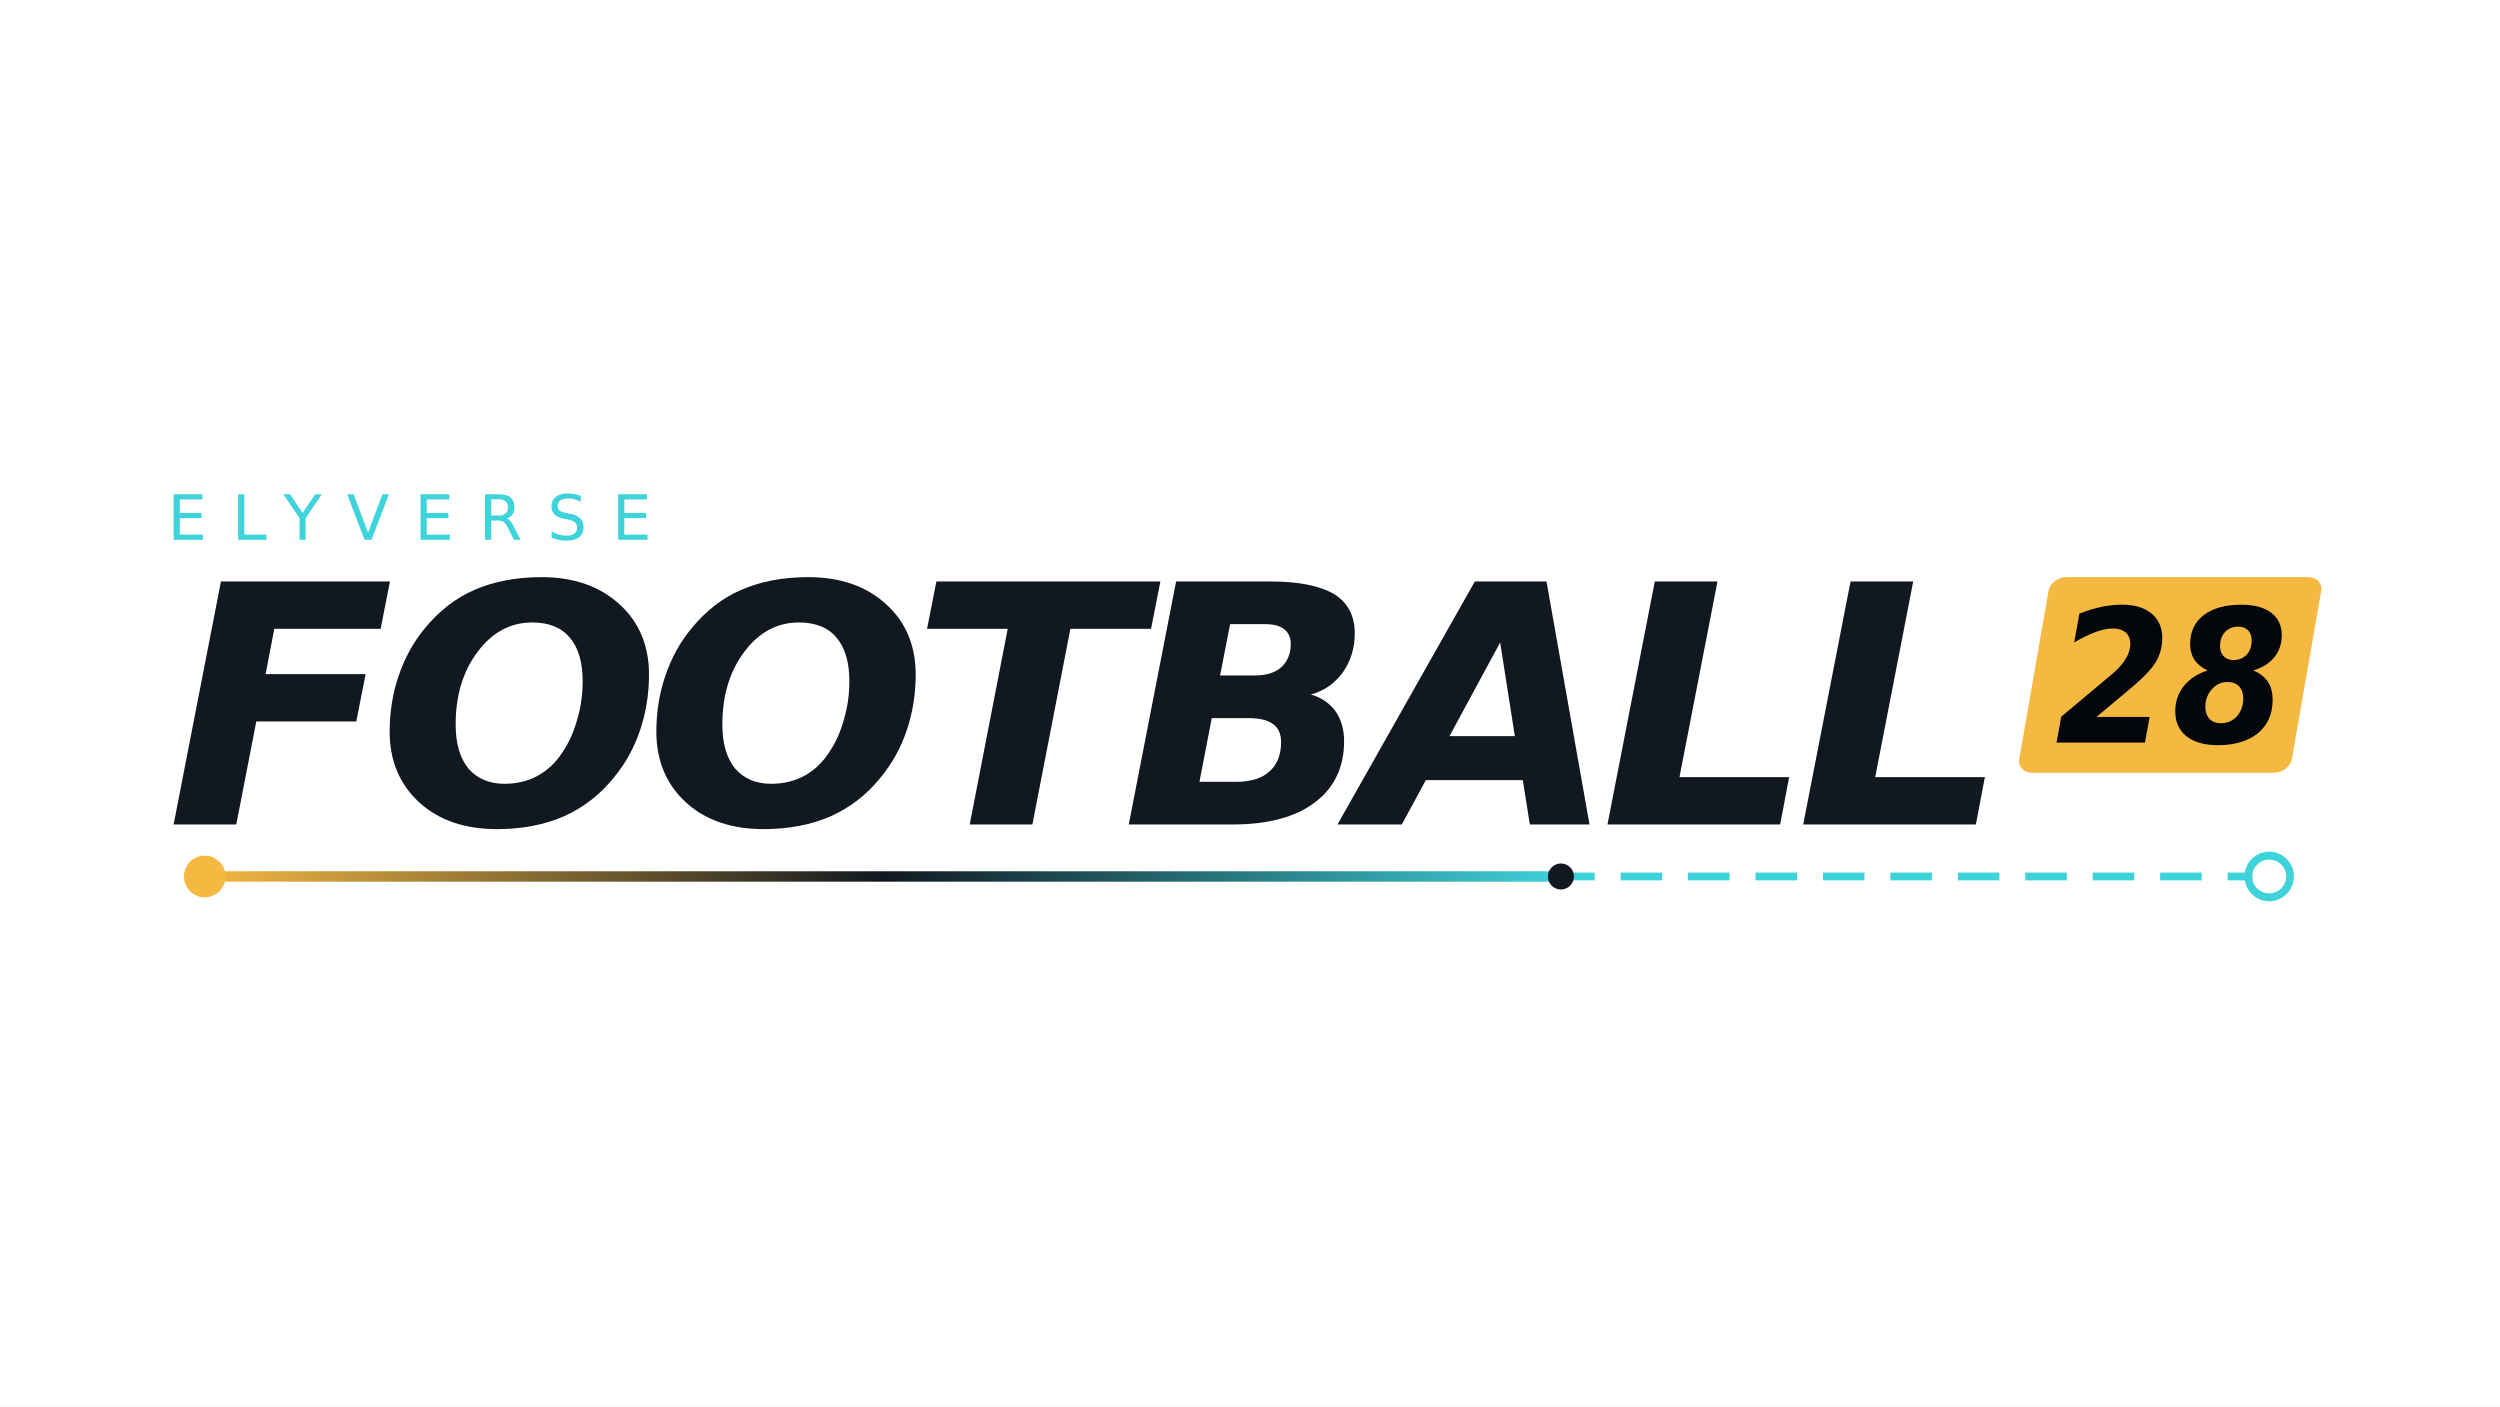
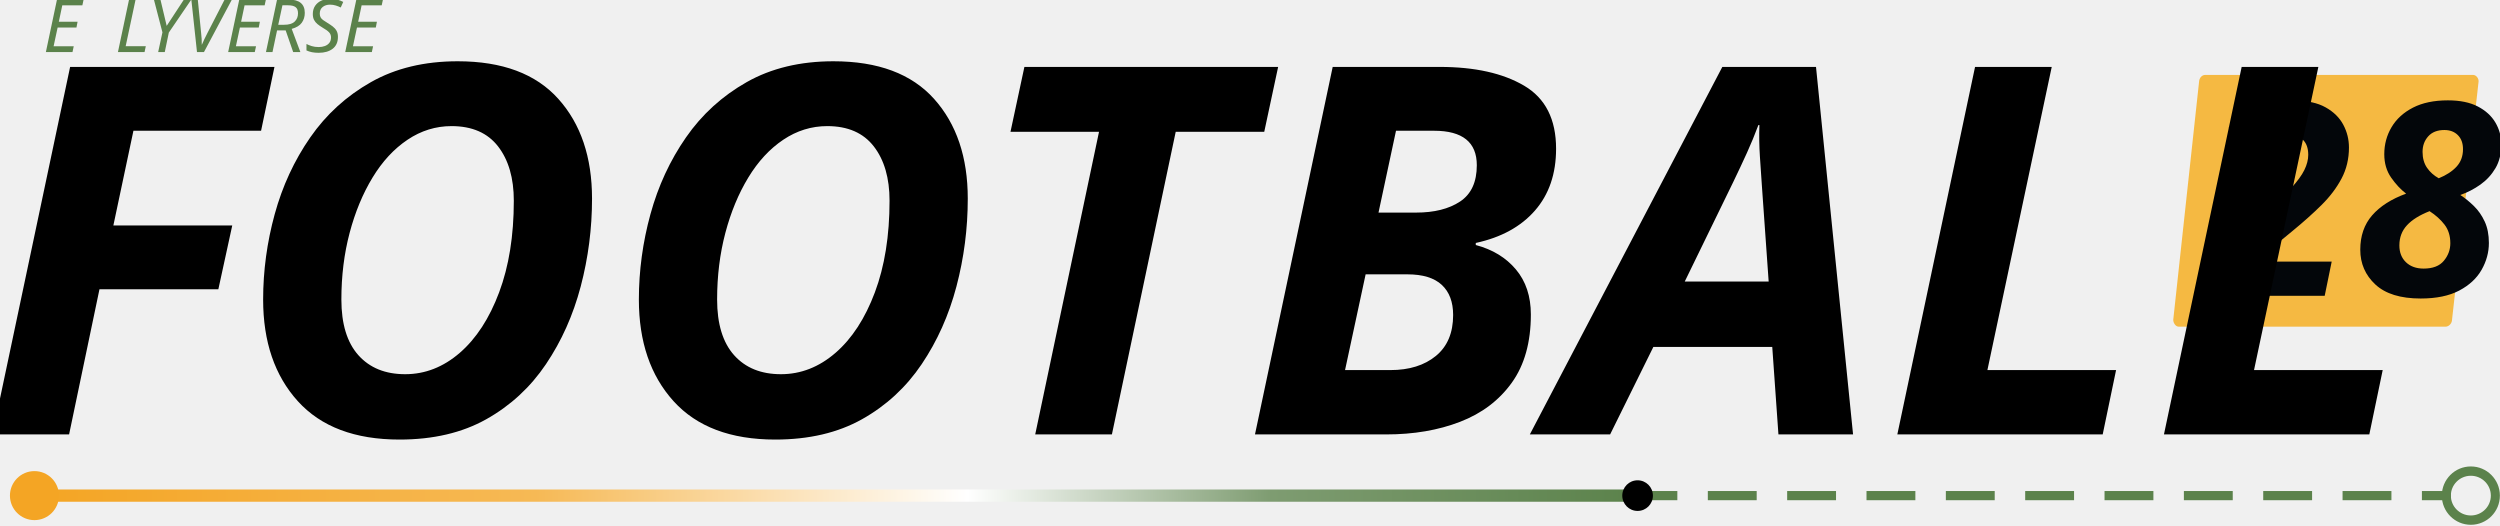
- <svg xmlns="http://www.w3.org/2000/svg" xmlns:ns1="https://www.affinity.studio/" width="100%" height="100%" viewBox="0 0 1920 1080" version="1.1" xml:space="preserve" style="fill-rule:evenodd;clip-rule:evenodd;stroke-linecap:round;stroke-linejoin:round;stroke-miterlimit:1.5;">
-   <g transform="matrix(1,0,0,1,-1989.037,-0)">
-     <g id="Logo-light" ns1:id="Logo light" transform="matrix(1,0,0,1,1989.037,0)">
-       <rect x="0" y="0" width="1920" height="1080" style="fill:none;" />
-       <clipPath id="_clip1">
-         <rect x="0" y="0" width="1920" height="1080" />
-       </clipPath>
-       <g clip-path="url(#_clip1)">
-         <g transform="matrix(0.855658,0,0,0.653499,-9.575105,0)">
-           <rect x="11.19" y="0" width="2243.888" height="1652.643" style="fill:white;" />
-         </g>
-         <g id="Year" transform="matrix(0.508286,0,0,0.508286,581.3601,145.103)">
-           <g transform="matrix(1.595143,0,0,1.595143,-570.5032,-125.1401)">
-             <g transform="matrix(0.552395,0,0,0.675246,957.1773,390.3127)">
-               <path d="M1574.336,82.614C1589.159,82.614 1599.235,91.406 1596.954,102.1C1580.205,180.635 1563.455,259.17 1546.706,337.705C1544.422,348.413 1530.577,357.19 1515.776,357.19L1101.761,357.19C1086.938,357.19 1076.862,348.399 1079.143,337.705C1095.893,259.17 1112.642,180.635 1129.392,102.1C1131.676,91.392 1145.521,82.614 1160.321,82.614L1574.336,82.614Z" style="fill:rgb(245,185,66);" />
-             </g>
+ <svg xmlns="http://www.w3.org/2000/svg" width="100%" height="100%" viewBox="0 0 1632 343" version="1.1" xml:space="preserve" style="fill-rule:evenodd;clip-rule:evenodd;stroke-linecap:round;stroke-linejoin:round;stroke-miterlimit:1.5;">
+   <g transform="matrix(1,0,0,1,-2118.809,-349.5953)">
+     <g transform="matrix(1,0,0,1,1989.037,0)">
+       <g id="Logo">
+         <g id="Year" transform="matrix(0.508286,0,0,0.508286,487.6322,145.103)">
+           <g transform="matrix(0.860799,0,0,1.177381,1115.775,401.2761)">
+             <path d="M1575.862,82.614C1580.272,82.614 1584.481,86.452 1583.907,90.004L1544.189,350.653C1543.57,354.236 1539.114,357.22 1534.703,357.22L1136.219,357.19C1131.808,357.19 1127.831,352.644 1128.475,349.137L1167.037,89.152C1167.737,85.429 1171.559,82.614 1175.969,82.614L1575.862,82.614Z" style="fill:rgb(245,185,66);" />
          </g>
-           <g transform="matrix(0.746908,0,0,0.746908,491.1778,-23.83133)">
-             <g>
-               <g transform="matrix(375.8764,0,0,375.8764,1968.709,1151.883)">
-                 <path d="M0.222,-0.138L0.508,-0.138L0.483,-0L0.007,-0L0.032,-0.139L0.311,-0.373C0.341,-0.399 0.364,-0.425 0.38,-0.452C0.396,-0.479 0.404,-0.505 0.404,-0.53C0.404,-0.556 0.396,-0.577 0.38,-0.592C0.363,-0.606 0.34,-0.614 0.311,-0.614C0.283,-0.614 0.252,-0.608 0.218,-0.595C0.183,-0.583 0.145,-0.564 0.102,-0.539L0.13,-0.694C0.17,-0.71 0.209,-0.722 0.247,-0.73C0.285,-0.738 0.323,-0.742 0.361,-0.742C0.428,-0.742 0.48,-0.726 0.519,-0.694C0.557,-0.662 0.576,-0.618 0.576,-0.563C0.576,-0.515 0.564,-0.472 0.541,-0.433C0.518,-0.394 0.466,-0.341 0.386,-0.275L0.222,-0.138Z" style="fill:rgb(3,6,10);fill-rule:nonzero;" />
-               </g>
-               <g transform="matrix(375.8764,0,0,375.8764,2203.999,1151.883)">
-                 <path d="M0.302,-0.326C0.268,-0.326 0.24,-0.313 0.217,-0.287C0.194,-0.261 0.182,-0.23 0.182,-0.192C0.182,-0.165 0.19,-0.143 0.204,-0.128C0.219,-0.112 0.24,-0.104 0.266,-0.104C0.3,-0.104 0.329,-0.117 0.352,-0.142C0.375,-0.168 0.386,-0.2 0.386,-0.238C0.386,-0.265 0.379,-0.286 0.364,-0.302C0.348,-0.318 0.328,-0.326 0.302,-0.326ZM0.194,-0.388C0.163,-0.403 0.139,-0.422 0.123,-0.445C0.108,-0.469 0.1,-0.497 0.1,-0.53C0.1,-0.596 0.124,-0.648 0.173,-0.686C0.222,-0.723 0.289,-0.742 0.375,-0.742C0.444,-0.742 0.498,-0.728 0.536,-0.699C0.574,-0.671 0.593,-0.63 0.593,-0.578C0.593,-0.532 0.58,-0.492 0.553,-0.459C0.527,-0.427 0.489,-0.403 0.44,-0.388C0.476,-0.373 0.502,-0.352 0.519,-0.327C0.536,-0.301 0.544,-0.268 0.544,-0.229C0.544,-0.154 0.518,-0.095 0.466,-0.051C0.413,-0.008 0.341,0.014 0.249,0.014C0.177,0.014 0.12,-0.002 0.08,-0.034C0.04,-0.066 0.02,-0.111 0.02,-0.168C0.02,-0.22 0.035,-0.265 0.066,-0.304C0.097,-0.343 0.14,-0.371 0.194,-0.388ZM0.36,-0.624C0.33,-0.624 0.306,-0.614 0.288,-0.595C0.27,-0.576 0.261,-0.55 0.261,-0.518C0.261,-0.496 0.268,-0.478 0.281,-0.464C0.294,-0.451 0.311,-0.444 0.332,-0.444C0.362,-0.444 0.386,-0.454 0.404,-0.473C0.422,-0.492 0.431,-0.518 0.431,-0.55C0.431,-0.572 0.425,-0.59 0.412,-0.604C0.399,-0.617 0.381,-0.624 0.36,-0.624Z" style="fill:rgb(3,6,10);fill-rule:nonzero;" />
-               </g>
-             </g>
+           <g transform="matrix(0.746908,0,0,0.746908,656.7094,-78.10884)">
+             <text x="1968.709px" y="1151.883px" style="font-family:'BarlowCondensed-BoldItalic', 'Barlow Condensed';font-weight:700;font-style:italic;font-stretch:condensed;font-size:463.593px;fill:rgb(3,6,10);">28</text>
          </g>
        </g>
        <g transform="matrix(1,0,0,1,-757.2927,-405.2558)">
-           <g>
-             <g transform="matrix(256,0,0,256,885.2557,1038.443)">
-               <path d="M0.163,-0.729L0.67,-0.729L0.642,-0.587L0.323,-0.587L0.297,-0.451L0.597,-0.451L0.569,-0.309L0.269,-0.309L0.209,-0L0.021,-0L0.163,-0.729Z" style="fill:rgb(17,24,32);fill-rule:nonzero;" />
-             </g>
-             <g transform="matrix(256,0,0,256,1047.331,1038.443)">
-               <path d="M0.615,-0.43C0.615,-0.487 0.602,-0.531 0.576,-0.561C0.551,-0.591 0.513,-0.606 0.464,-0.606C0.399,-0.606 0.344,-0.577 0.3,-0.518C0.256,-0.46 0.234,-0.387 0.234,-0.299C0.234,-0.243 0.247,-0.199 0.272,-0.168C0.298,-0.138 0.334,-0.122 0.38,-0.122C0.417,-0.122 0.451,-0.13 0.48,-0.146C0.509,-0.162 0.534,-0.185 0.554,-0.216C0.574,-0.245 0.589,-0.279 0.599,-0.316C0.61,-0.353 0.615,-0.391 0.615,-0.43ZM0.491,-0.742C0.588,-0.742 0.666,-0.715 0.725,-0.661C0.784,-0.608 0.814,-0.537 0.814,-0.45C0.814,-0.391 0.805,-0.335 0.787,-0.282C0.769,-0.229 0.743,-0.182 0.708,-0.14C0.666,-0.088 0.616,-0.05 0.558,-0.024C0.5,0.001 0.433,0.014 0.358,0.014C0.261,0.014 0.183,-0.013 0.125,-0.066C0.066,-0.12 0.036,-0.191 0.036,-0.278C0.036,-0.337 0.045,-0.394 0.063,-0.446C0.081,-0.499 0.107,-0.547 0.142,-0.589C0.184,-0.64 0.233,-0.679 0.291,-0.704C0.349,-0.729 0.416,-0.742 0.491,-0.742Z" style="fill:rgb(17,24,32);fill-rule:nonzero;" />
-             </g>
-             <g transform="matrix(256,0,0,256,1252.156,1038.443)">
-               <path d="M0.615,-0.43C0.615,-0.487 0.602,-0.531 0.576,-0.561C0.551,-0.591 0.513,-0.606 0.464,-0.606C0.399,-0.606 0.344,-0.577 0.3,-0.518C0.256,-0.46 0.234,-0.387 0.234,-0.299C0.234,-0.243 0.247,-0.199 0.272,-0.168C0.298,-0.138 0.334,-0.122 0.38,-0.122C0.417,-0.122 0.451,-0.13 0.48,-0.146C0.509,-0.162 0.534,-0.185 0.554,-0.216C0.574,-0.245 0.589,-0.279 0.599,-0.316C0.61,-0.353 0.615,-0.391 0.615,-0.43ZM0.491,-0.742C0.588,-0.742 0.666,-0.715 0.725,-0.661C0.784,-0.608 0.814,-0.537 0.814,-0.45C0.814,-0.391 0.805,-0.335 0.787,-0.282C0.769,-0.229 0.743,-0.182 0.708,-0.14C0.666,-0.088 0.616,-0.05 0.558,-0.024C0.5,0.001 0.433,0.014 0.358,0.014C0.261,0.014 0.183,-0.013 0.125,-0.066C0.066,-0.12 0.036,-0.191 0.036,-0.278C0.036,-0.337 0.045,-0.394 0.063,-0.446C0.081,-0.499 0.107,-0.547 0.142,-0.589C0.184,-0.64 0.233,-0.679 0.291,-0.704C0.349,-0.729 0.416,-0.742 0.491,-0.742Z" style="fill:rgb(17,24,32);fill-rule:nonzero;" />
-             </g>
-             <g transform="matrix(256,0,0,256,1456.981,1038.443)">
-               <path d="M0.076,-0.729L0.748,-0.729L0.72,-0.587L0.478,-0.587L0.364,-0L0.176,-0L0.29,-0.587L0.048,-0.587L0.076,-0.729Z" style="fill:rgb(17,24,32);fill-rule:nonzero;" />
-             </g>
-             <g transform="matrix(256,0,0,256,1618.806,1038.443)">
-               <path d="M0.4,-0.447C0.433,-0.447 0.46,-0.455 0.479,-0.472C0.497,-0.489 0.507,-0.512 0.507,-0.542C0.507,-0.561 0.5,-0.576 0.487,-0.586C0.474,-0.596 0.455,-0.601 0.43,-0.601L0.325,-0.601L0.295,-0.447L0.4,-0.447ZM0.344,-0.128C0.387,-0.128 0.42,-0.138 0.443,-0.159C0.466,-0.179 0.478,-0.209 0.478,-0.247C0.478,-0.271 0.47,-0.29 0.454,-0.301C0.438,-0.313 0.414,-0.319 0.381,-0.319L0.27,-0.319L0.233,-0.128L0.344,-0.128ZM0.567,-0.39C0.599,-0.381 0.623,-0.364 0.641,-0.34C0.658,-0.316 0.667,-0.286 0.667,-0.25C0.667,-0.172 0.638,-0.11 0.579,-0.066C0.521,-0.022 0.439,-0 0.333,-0L0.021,-0L0.163,-0.729L0.445,-0.729C0.531,-0.729 0.595,-0.716 0.637,-0.691C0.678,-0.666 0.699,-0.626 0.699,-0.573C0.699,-0.529 0.687,-0.49 0.663,-0.456C0.638,-0.422 0.606,-0.4 0.567,-0.39Z" style="fill:rgb(17,24,32);fill-rule:nonzero;" />
-             </g>
-             <g transform="matrix(256,0,0,256,1801.131,1038.443)">
-               <path d="M0.491,-0.133L0.2,-0.133L0.128,-0L-0.065,-0L0.347,-0.729L0.562,-0.729L0.691,-0L0.512,-0L0.491,-0.133ZM0.271,-0.265L0.467,-0.265L0.423,-0.546L0.271,-0.265Z" style="fill:rgb(17,24,32);fill-rule:nonzero;" />
-             </g>
-             <g transform="matrix(256,0,0,256,1986.456,1038.443)">
-               <path d="M0.163,-0.729L0.351,-0.729L0.237,-0.142L0.566,-0.142L0.539,-0L0.021,-0L0.163,-0.729Z" style="fill:rgb(17,24,32);fill-rule:nonzero;" />
-             </g>
-             <g transform="matrix(256,0,0,256,2136.781,1038.443)">
-               <path d="M0.163,-0.729L0.351,-0.729L0.237,-0.142L0.566,-0.142L0.539,-0L0.021,-0L0.163,-0.729Z" style="fill:rgb(17,24,32);fill-rule:nonzero;" />
-             </g>
-           </g>
+           <text x="873.373px" y="1038.443px" style="font-family:'Barlow-BoldItalic', 'Barlow';font-weight:700;font-style:italic;font-size:336px;">F<tspan x="1038.685px 1224.493px 1407.613px 1581.325px 1753.693px 1955.629px 2125.309px " y="1038.443px 1038.443px 1038.443px 1038.443px 1038.443px 1038.443px 1038.443px ">OOTBALL</tspan>
+           </text>
        </g>
-         <g transform="matrix(1,0,0,1,-1278.09,-623.864)">
-           <g>
-             <g transform="matrix(48,0,0,48,1406.717,1038.443)">
-               <path d="M0.098,-0.729L0.559,-0.729L0.559,-0.646L0.197,-0.646L0.197,-0.43L0.544,-0.43L0.544,-0.347L0.197,-0.347L0.197,-0.083L0.568,-0.083L0.568,-0L0.098,-0L0.098,-0.729Z" style="fill:rgb(63,211,220);fill-rule:nonzero;" />
-             </g>
-             <g transform="matrix(48,0,0,48,1456.245,1038.443)">
-               <path d="M0.098,-0.729L0.197,-0.729L0.197,-0.083L0.552,-0.083L0.552,-0L0.098,-0L0.098,-0.729Z" style="fill:rgb(63,211,220);fill-rule:nonzero;" />
-             </g>
-             <g transform="matrix(48,0,0,48,1495.812,1038.443)">
-               <path d="M-0.002,-0.729L0.104,-0.729L0.306,-0.429L0.507,-0.729L0.613,-0.729L0.355,-0.347L0.355,-0L0.256,-0L0.256,-0.347L-0.002,-0.729Z" style="fill:rgb(63,211,220);fill-rule:nonzero;" />
-             </g>
-             <g transform="matrix(48,0,0,48,1544.332,1038.443)">
-               <path d="M0.286,-0L0.008,-0.729L0.111,-0.729L0.342,-0.115L0.573,-0.729L0.676,-0.729L0.398,-0L0.286,-0Z" style="fill:rgb(63,211,220);fill-rule:nonzero;" />
-             </g>
-             <g transform="matrix(48,0,0,48,1596.368,1038.443)">
-               <path d="M0.098,-0.729L0.559,-0.729L0.559,-0.646L0.197,-0.646L0.197,-0.43L0.544,-0.43L0.544,-0.347L0.197,-0.347L0.197,-0.083L0.568,-0.083L0.568,-0L0.098,-0L0.098,-0.729Z" style="fill:rgb(63,211,220);fill-rule:nonzero;" />
-             </g>
-             <g transform="matrix(48,0,0,48,1645.896,1038.443)">
-               <path d="M0.444,-0.342C0.465,-0.335 0.486,-0.319 0.506,-0.296C0.526,-0.272 0.546,-0.24 0.566,-0.199L0.666,-0L0.56,-0L0.467,-0.187C0.443,-0.236 0.419,-0.268 0.397,-0.284C0.374,-0.3 0.343,-0.308 0.304,-0.308L0.197,-0.308L0.197,-0L0.098,-0L0.098,-0.729L0.321,-0.729C0.404,-0.729 0.466,-0.712 0.507,-0.677C0.548,-0.642 0.569,-0.589 0.569,-0.519C0.569,-0.473 0.558,-0.435 0.537,-0.405C0.516,-0.375 0.485,-0.354 0.444,-0.342ZM0.197,-0.648L0.197,-0.389L0.321,-0.389C0.368,-0.389 0.404,-0.4 0.428,-0.422C0.453,-0.444 0.465,-0.476 0.465,-0.519C0.465,-0.562 0.453,-0.594 0.428,-0.615C0.404,-0.637 0.368,-0.648 0.321,-0.648L0.197,-0.648Z" style="fill:rgb(63,211,220);fill-rule:nonzero;" />
-             </g>
-             <g transform="matrix(48,0,0,48,1698.448,1038.443)">
-               <path d="M0.535,-0.705L0.535,-0.609C0.498,-0.627 0.462,-0.64 0.429,-0.649C0.396,-0.658 0.364,-0.662 0.333,-0.662C0.279,-0.662 0.238,-0.652 0.209,-0.631C0.18,-0.61 0.165,-0.58 0.165,-0.542C0.165,-0.51 0.175,-0.485 0.194,-0.469C0.213,-0.453 0.25,-0.439 0.304,-0.429L0.364,-0.417C0.437,-0.403 0.492,-0.378 0.527,-0.343C0.562,-0.308 0.579,-0.26 0.579,-0.201C0.579,-0.131 0.555,-0.077 0.508,-0.041C0.461,-0.004 0.391,0.014 0.3,0.014C0.265,0.014 0.229,0.01 0.19,0.002C0.151,-0.005 0.111,-0.017 0.069,-0.032L0.069,-0.134C0.109,-0.111 0.148,-0.094 0.187,-0.083C0.225,-0.072 0.263,-0.066 0.3,-0.066C0.356,-0.066 0.4,-0.077 0.43,-0.099C0.461,-0.121 0.476,-0.153 0.476,-0.194C0.476,-0.23 0.465,-0.258 0.443,-0.278C0.421,-0.298 0.385,-0.313 0.335,-0.323L0.275,-0.335C0.201,-0.35 0.148,-0.373 0.115,-0.404C0.082,-0.435 0.066,-0.479 0.066,-0.534C0.066,-0.599 0.089,-0.649 0.134,-0.687C0.179,-0.724 0.242,-0.742 0.322,-0.742C0.356,-0.742 0.391,-0.739 0.426,-0.733C0.462,-0.727 0.498,-0.717 0.535,-0.705Z" style="fill:rgb(63,211,220);fill-rule:nonzero;" />
-             </g>
-             <g transform="matrix(48,0,0,48,1748.117,1038.443)">
-               <path d="M0.098,-0.729L0.559,-0.729L0.559,-0.646L0.197,-0.646L0.197,-0.43L0.544,-0.43L0.544,-0.347L0.197,-0.347L0.197,-0.083L0.568,-0.083L0.568,-0L0.098,-0L0.098,-0.729Z" style="fill:rgb(63,211,220);fill-rule:nonzero;" />
-             </g>
-           </g>
+         <g transform="matrix(1,0,0,1,-1258.09,-654.864)">
+           <text x="1415.845px" y="1038.443px" style="font-family:'Barlow-MediumItalic', 'Barlow';font-weight:500;font-style:italic;font-size:48px;fill:rgb(91,130,75);">E<tspan x="1462.885px 1507.045px 1553.461px 1600.117px 1647.157px 1694.869px 1741.477px " y="1038.443px 1038.443px 1038.443px 1038.443px 1038.443px 1038.443px 1038.443px ">LYVERSE</tspan>
+           </text>
        </g>
        <g id="Passline" transform="matrix(1,0,0,1,0.820738,-0)">
          <g transform="matrix(1.018589,0,0,1.244675,-11.7252,-168.6989)">
-             <rect x="165.094" y="673.134" width="1022.526" height="6.427" style="fill:url(#_Linear2);" />
+             <rect x="165.094" y="673.134" width="1022.526" height="6.427" style="fill:url(#_Linear1);" />
          </g>
          <g transform="matrix(0.995344,0,0,1,8.036346,0)">
-             <path d="M1202.534,676.134L1202.534,670.134L1221.572,670.134L1221.572,676.134L1202.534,676.134ZM1241.562,676.134L1241.562,670.134L1273.609,670.134L1273.609,676.134L1241.562,676.134ZM1293.6,676.134L1293.6,670.134L1325.646,670.134L1325.646,676.134L1293.6,676.134ZM1345.637,676.134L1345.637,670.134L1377.684,670.134L1377.684,676.134L1345.637,676.134ZM1397.674,676.134L1397.674,670.134L1429.721,670.134L1429.721,676.134L1397.674,676.134ZM1449.711,676.134L1449.711,670.134L1481.758,670.134L1481.758,676.134L1449.711,676.134ZM1501.748,676.134L1501.748,670.134L1533.795,670.134L1533.795,676.134L1501.748,676.134ZM1553.786,676.134L1553.786,670.134L1585.833,670.134L1585.833,676.134L1553.786,676.134ZM1605.823,676.134L1605.823,670.134L1637.87,670.134L1637.87,676.134L1605.823,676.134ZM1657.86,676.134L1657.86,670.134L1689.907,670.134L1689.907,676.134L1657.86,676.134ZM1709.897,676.134L1709.897,670.134L1728.935,670.134L1728.935,676.134L1709.897,676.134Z" style="fill:rgb(62,210,219);" />
+             <path d="M1202.534,676.134L1202.534,670.134L1221.572,670.134L1221.572,676.134L1202.534,676.134ZM1241.562,676.134L1241.562,670.134L1273.609,670.134L1273.609,676.134L1241.562,676.134ZM1293.6,676.134L1293.6,670.134L1325.646,670.134L1325.646,676.134L1293.6,676.134ZM1345.637,676.134L1345.637,670.134L1377.684,670.134L1377.684,676.134L1345.637,676.134ZM1397.674,676.134L1397.674,670.134L1429.721,670.134L1429.721,676.134L1397.674,676.134ZM1449.711,676.134L1449.711,670.134L1481.758,670.134L1481.758,676.134L1449.711,676.134ZM1501.748,676.134L1501.748,670.134L1533.795,670.134L1533.795,676.134L1501.748,676.134ZM1553.786,676.134L1553.786,670.134L1585.833,670.134L1585.833,676.134L1553.786,676.134ZM1605.823,676.134L1605.823,670.134L1637.87,670.134L1637.87,676.134L1605.823,676.134ZM1657.86,676.134L1657.86,670.134L1689.907,670.134L1689.907,676.134L1657.86,676.134ZM1709.897,676.134L1709.897,670.134L1728.935,670.134L1728.935,676.134L1709.897,676.134Z" style="fill:rgb(91,130,75);" />
          </g>
          <g transform="matrix(1.281555,0,0,1.31981,1534.408,-223.3564)">
-             <ellipse cx="161.923" cy="679.257" rx="12.485" ry="12.123" style="fill:none;stroke:rgb(62,210,219);stroke-width:4.61px;" />
+             <ellipse cx="161.923" cy="679.257" rx="12.485" ry="12.123" style="fill:none;stroke:rgb(91,130,75);stroke-width:4.61px;" />
          </g>
          <g transform="matrix(0.800972,0,0,0.824882,1068.276,112.8275)">
-             <ellipse cx="161.923" cy="679.257" rx="12.485" ry="12.123" style="fill:rgb(17,24,32);" />
+             <ellipse cx="161.923" cy="679.257" rx="12.485" ry="12.123" />
          </g>
-           <g transform="matrix(1.281555,0,0,1.31981,-51.07497,-223.3564)">
-             <ellipse cx="161.923" cy="679.257" rx="12.485" ry="12.123" style="fill:rgb(245,185,66);" />
+           <g transform="matrix(1.281555,0,0,1.31981,-56.07497,-223.3564)">
+             <ellipse cx="161.923" cy="679.257" rx="12.485" ry="12.123" style="fill:rgb(244,165,36);" />
          </g>
        </g>
      </g>
    </g>
  </g>
  <defs>
-     <linearGradient id="_Linear2" x1="0" y1="0" x2="1" y2="0" gradientUnits="userSpaceOnUse" gradientTransform="matrix(1022.526,0,0,6.427381,165.094,676.3476)">
-       <stop offset="0" style="stop-color:rgb(245,185,66);stop-opacity:1" />
-       <stop offset="0.5" style="stop-color:rgb(17,24,32);stop-opacity:1" />
-       <stop offset="1" style="stop-color:rgb(62,210,219);stop-opacity:1" />
+     <linearGradient id="_Linear1" x1="0" y1="0" x2="1" y2="0" gradientUnits="userSpaceOnUse" gradientTransform="matrix(1022.526,0,0,6.427381,165.094,676.3476)">
+       <stop offset="0" style="stop-color:rgb(244,165,36);stop-opacity:1" />
+       <stop offset="0.31" style="stop-color:rgb(246,185,85);stop-opacity:1" />
+       <stop offset="0.58" style="stop-color:white;stop-opacity:1" />
+       <stop offset="0.77" style="stop-color:rgb(126,156,113);stop-opacity:1" />
+       <stop offset="1" style="stop-color:rgb(91,130,75);stop-opacity:1" />
    </linearGradient>
  </defs>
</svg>
